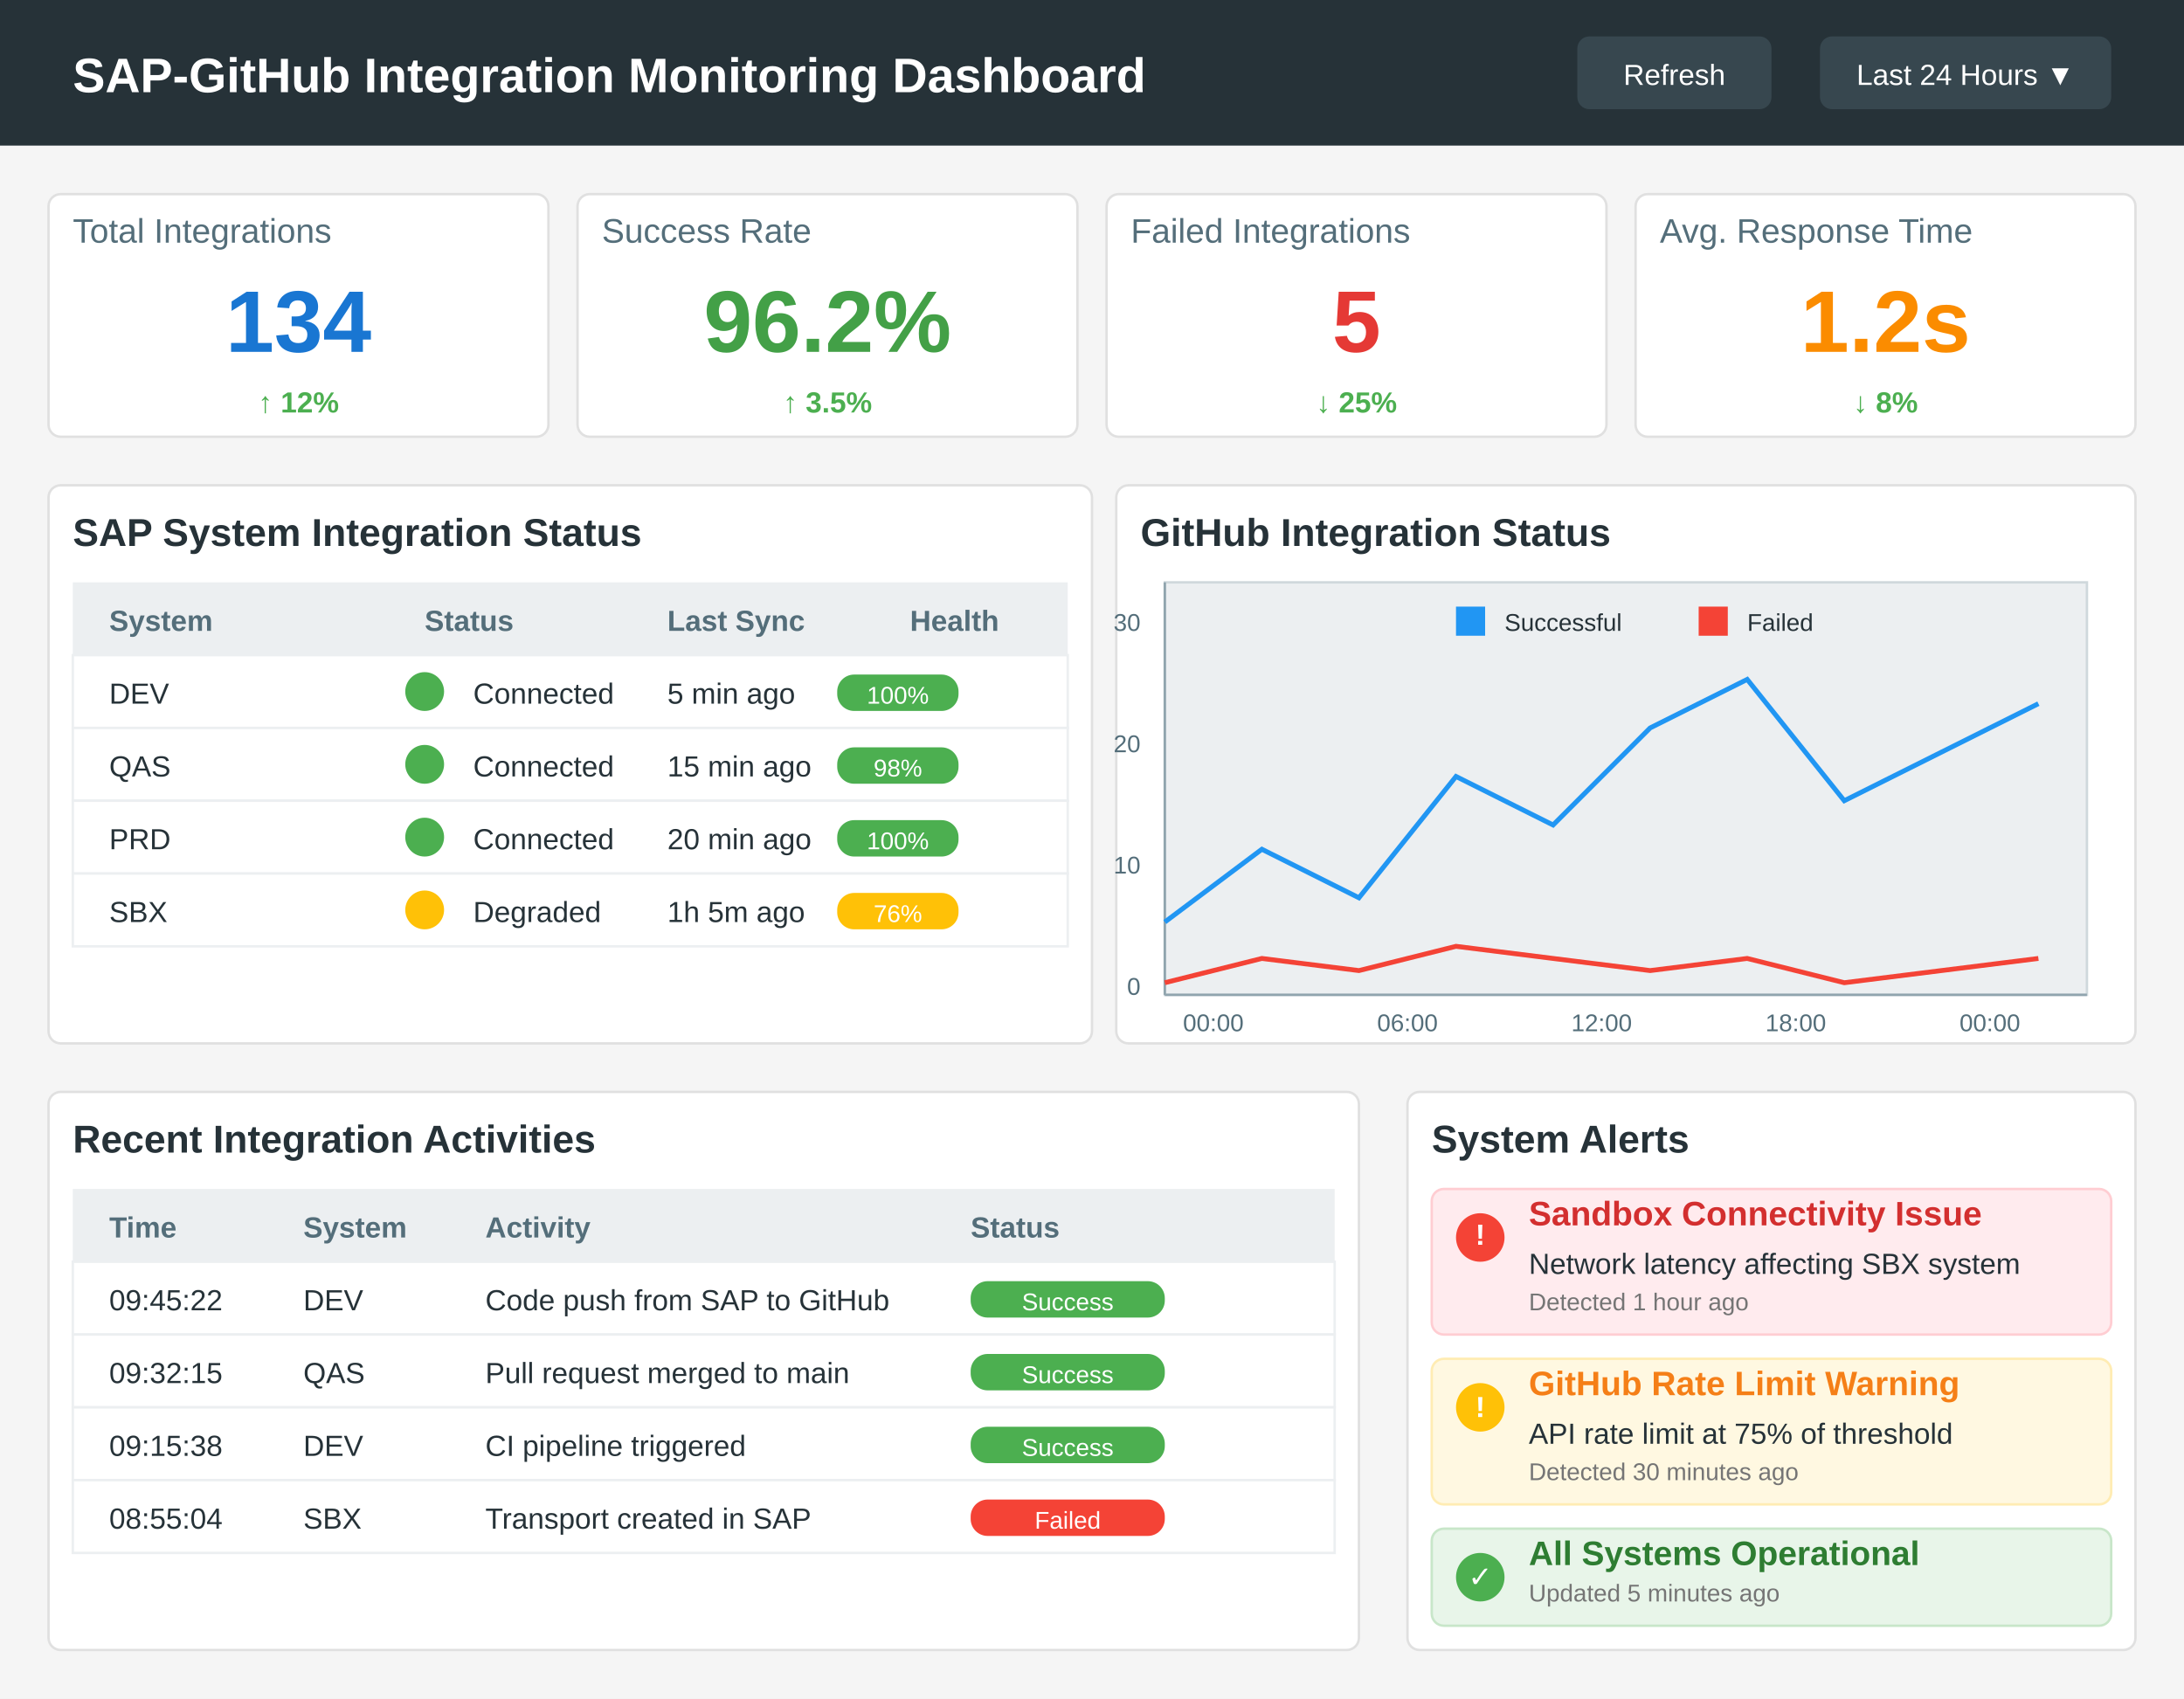
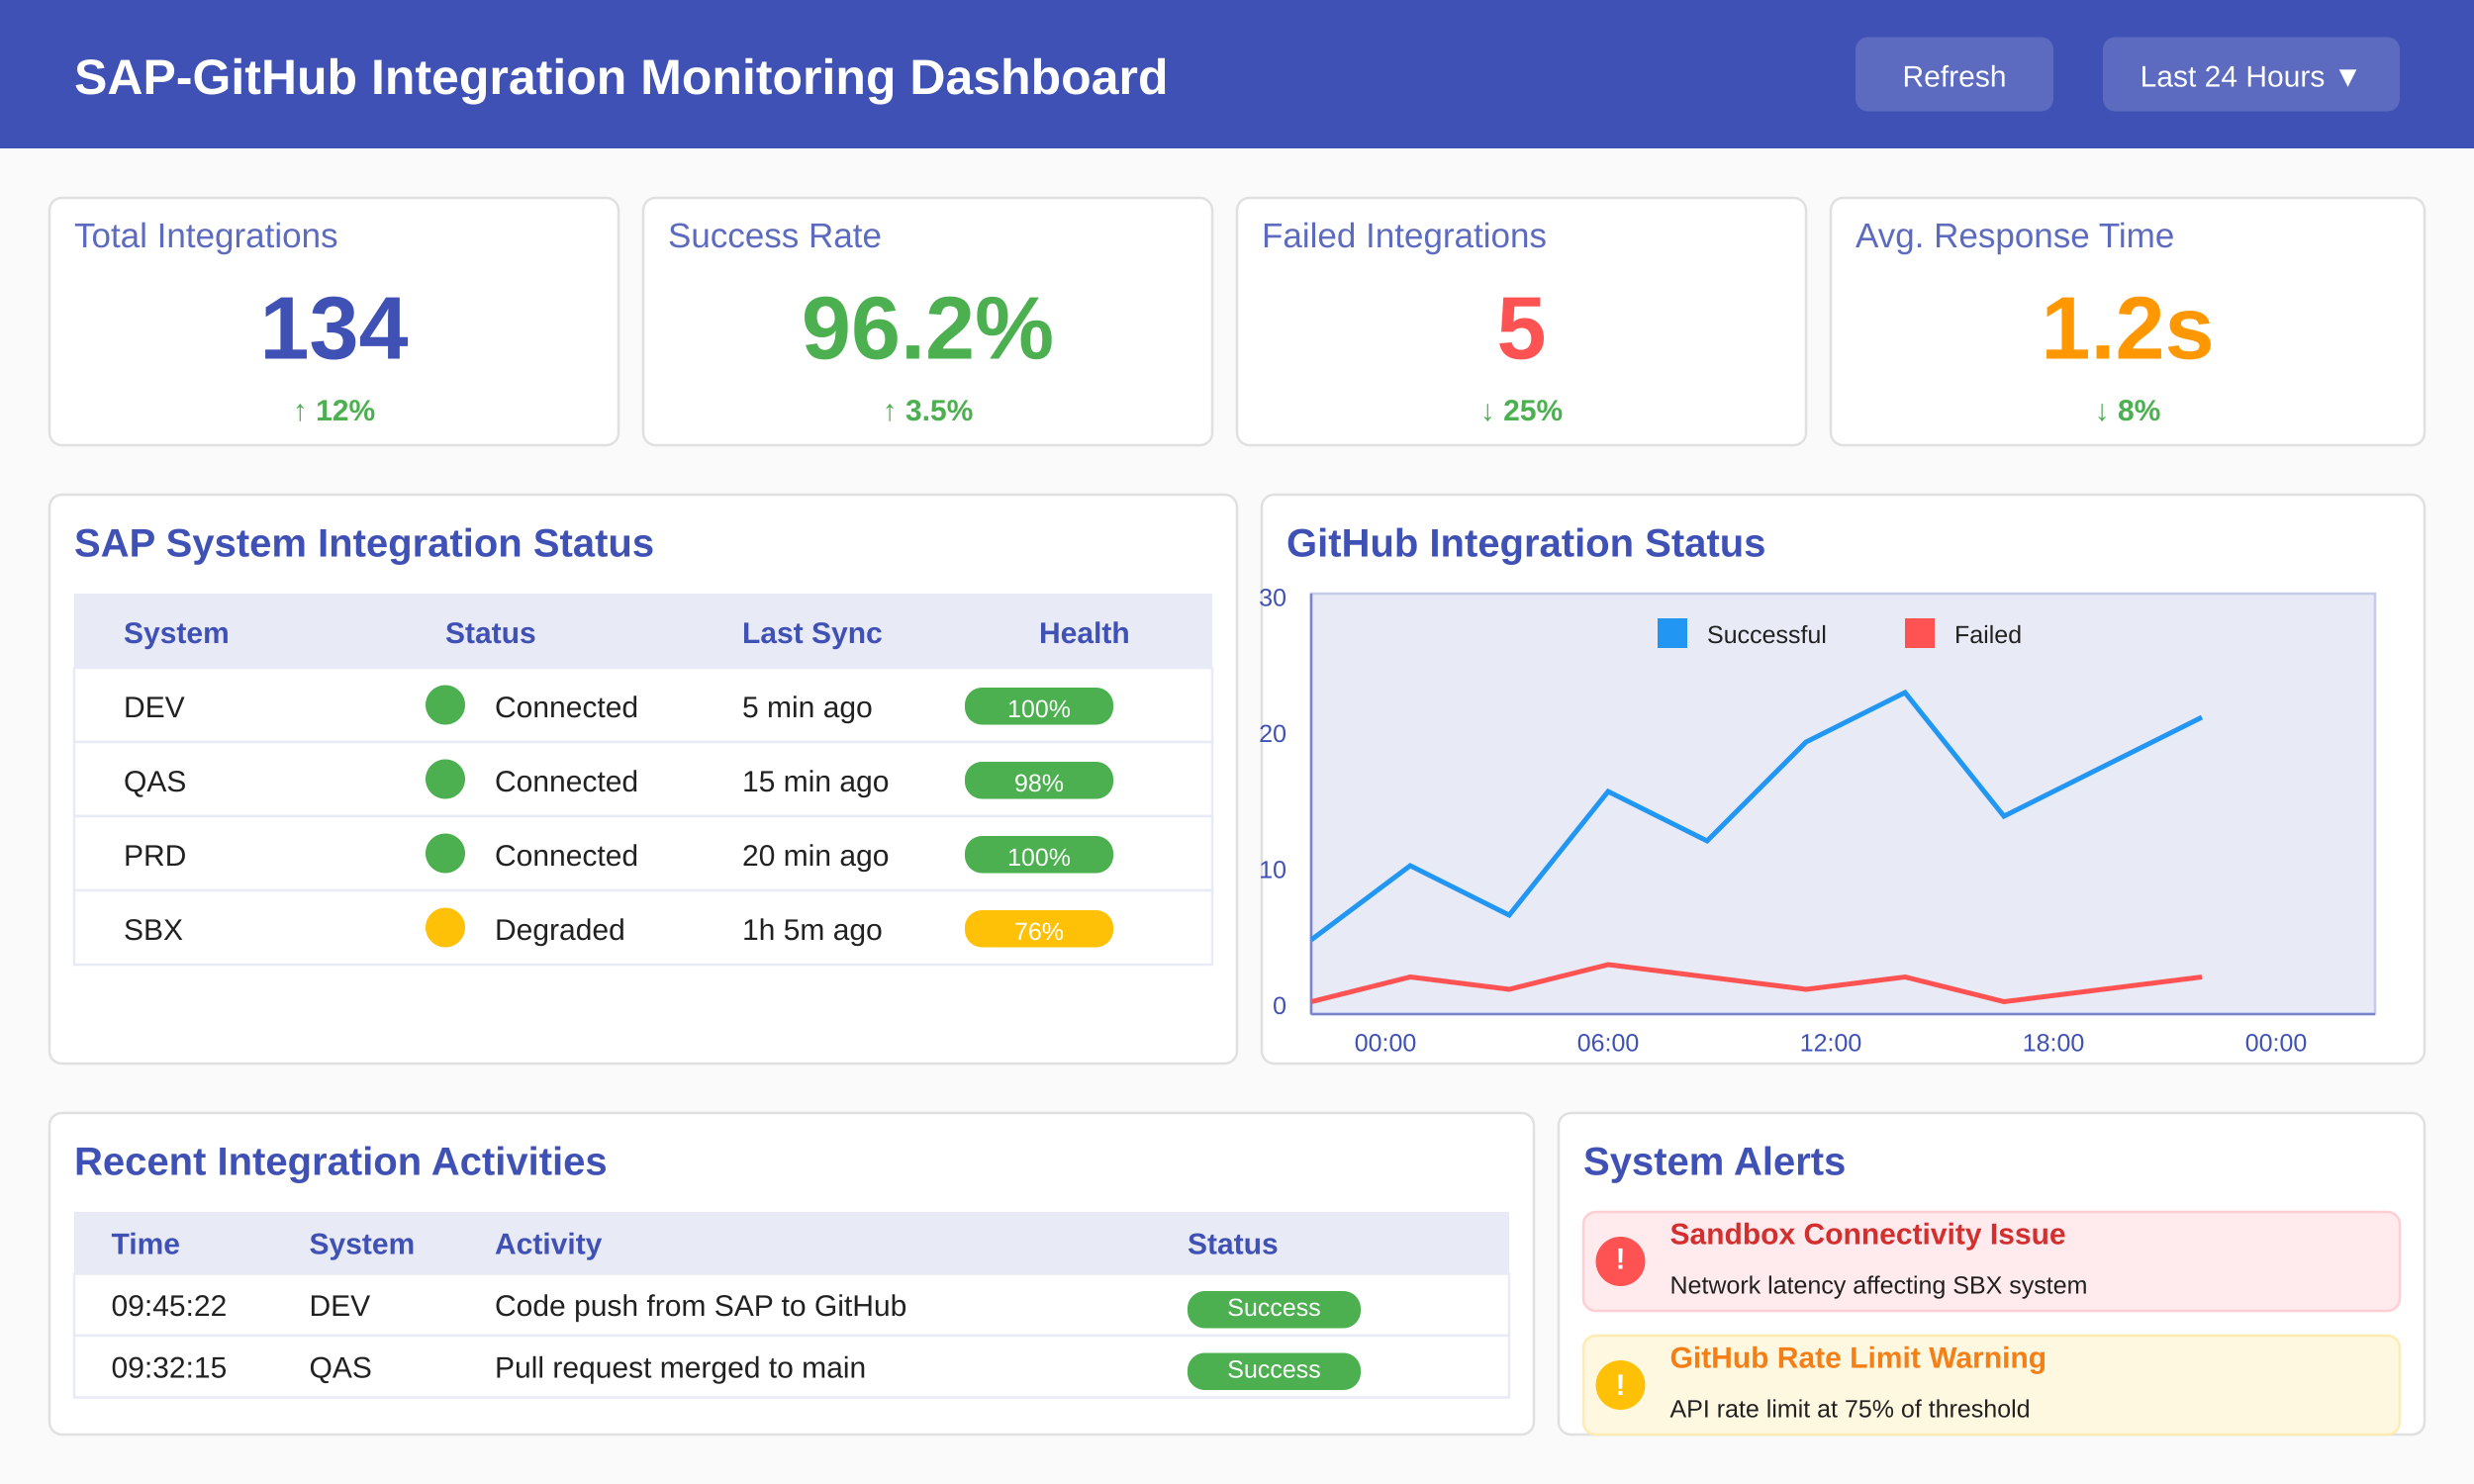
- <svg xmlns="http://www.w3.org/2000/svg" width="900" height="700">
-   <rect width="900" height="700" fill="#F5F5F5" />
-   <rect width="900" height="60" fill="#263238" />
+ <svg xmlns="http://www.w3.org/2000/svg" width="1000" height="600">
+   <rect width="1000" height="600" fill="#FAFAFA" />
+   <rect width="1000" height="60" fill="#3F51B5" />
  <text x="30" y="38" font-family="Arial" font-size="20" fill="white" font-weight="bold">SAP-GitHub Integration Monitoring Dashboard</text>
-   <rect x="650" y="15" width="80" height="30" rx="5" ry="5" fill="#37474F" />
-   <text x="690" y="35" font-family="Arial" font-size="12" fill="white" text-anchor="middle">Refresh</text>
-   <rect x="750" y="15" width="120" height="30" rx="5" ry="5" fill="#37474F" />
-   <text x="810" y="35" font-family="Arial" font-size="12" fill="white" text-anchor="middle">Last 24 Hours ▼</text>
-   <rect x="20" y="80" width="206" height="100" rx="5" ry="5" fill="white" stroke="#E0E0E0" stroke-width="1" />
-   <text x="30" y="100" font-family="Arial" font-size="14" fill="#546E7A">Total Integrations</text>
-   <text x="123" y="145" font-family="Arial" font-size="36" fill="#1976D2" font-weight="bold" text-anchor="middle">134</text>
-   <text x="123" y="170" font-family="Arial" font-size="12" fill="#4CAF50" font-weight="bold" text-anchor="middle">↑ 12%</text>
-   <rect x="238" y="80" width="206" height="100" rx="5" ry="5" fill="white" stroke="#E0E0E0" stroke-width="1" />
-   <text x="248" y="100" font-family="Arial" font-size="14" fill="#546E7A">Success Rate</text>
-   <text x="341" y="145" font-family="Arial" font-size="36" fill="#43A047" font-weight="bold" text-anchor="middle">96.2%</text>
-   <text x="341" y="170" font-family="Arial" font-size="12" fill="#4CAF50" font-weight="bold" text-anchor="middle">↑ 3.5%</text>
-   <rect x="456" y="80" width="206" height="100" rx="5" ry="5" fill="white" stroke="#E0E0E0" stroke-width="1" />
-   <text x="466" y="100" font-family="Arial" font-size="14" fill="#546E7A">Failed Integrations</text>
-   <text x="559" y="145" font-family="Arial" font-size="36" fill="#E53935" font-weight="bold" text-anchor="middle">5</text>
-   <text x="559" y="170" font-family="Arial" font-size="12" fill="#4CAF50" font-weight="bold" text-anchor="middle">↓ 25%</text>
-   <rect x="674" y="80" width="206" height="100" rx="5" ry="5" fill="white" stroke="#E0E0E0" stroke-width="1" />
-   <text x="684" y="100" font-family="Arial" font-size="14" fill="#546E7A">Avg. Response Time</text>
-   <text x="777" y="145" font-family="Arial" font-size="36" fill="#FB8C00" font-weight="bold" text-anchor="middle">1.2s</text>
-   <text x="777" y="170" font-family="Arial" font-size="12" fill="#4CAF50" font-weight="bold" text-anchor="middle">↓ 8%</text>
-   <rect x="20" y="200" width="430" height="230" rx="5" ry="5" fill="white" stroke="#E0E0E0" stroke-width="1" />
-   <text x="30" y="225" font-family="Arial" font-size="16" fill="#263238" font-weight="bold">SAP System Integration Status</text>
-   <rect x="30" y="240" width="410" height="30" fill="#ECEFF1" />
-   <text x="45" y="260" font-family="Arial" font-size="12" fill="#546E7A" font-weight="bold">System</text>
-   <text x="175" y="260" font-family="Arial" font-size="12" fill="#546E7A" font-weight="bold">Status</text>
-   <text x="275" y="260" font-family="Arial" font-size="12" fill="#546E7A" font-weight="bold">Last Sync</text>
-   <text x="375" y="260" font-family="Arial" font-size="12" fill="#546E7A" font-weight="bold">Health</text>
-   <rect x="30" y="270" width="410" height="30" fill="white" stroke="#ECEFF1" stroke-width="1" />
-   <text x="45" y="290" font-family="Arial" font-size="12" fill="#263238">DEV</text>
-   <circle cx="175" cy="285" r="8" fill="#4CAF50" />
-   <text x="195" y="290" font-family="Arial" font-size="12" fill="#263238">Connected</text>
-   <text x="275" y="290" font-family="Arial" font-size="12" fill="#263238">5 min ago</text>
-   <rect x="345" y="278" width="50" height="15" rx="7" ry="7" fill="#4CAF50" />
-   <text x="370" y="290" font-family="Arial" font-size="10" fill="white" text-anchor="middle">100%</text>
-   <rect x="30" y="300" width="410" height="30" fill="white" stroke="#ECEFF1" stroke-width="1" />
-   <text x="45" y="320" font-family="Arial" font-size="12" fill="#263238">QAS</text>
-   <circle cx="175" cy="315" r="8" fill="#4CAF50" />
-   <text x="195" y="320" font-family="Arial" font-size="12" fill="#263238">Connected</text>
-   <text x="275" y="320" font-family="Arial" font-size="12" fill="#263238">15 min ago</text>
-   <rect x="345" y="308" width="50" height="15" rx="7" ry="7" fill="#4CAF50" />
-   <text x="370" y="320" font-family="Arial" font-size="10" fill="white" text-anchor="middle">98%</text>
-   <rect x="30" y="330" width="410" height="30" fill="white" stroke="#ECEFF1" stroke-width="1" />
-   <text x="45" y="350" font-family="Arial" font-size="12" fill="#263238">PRD</text>
-   <circle cx="175" cy="345" r="8" fill="#4CAF50" />
-   <text x="195" y="350" font-family="Arial" font-size="12" fill="#263238">Connected</text>
-   <text x="275" y="350" font-family="Arial" font-size="12" fill="#263238">20 min ago</text>
-   <rect x="345" y="338" width="50" height="15" rx="7" ry="7" fill="#4CAF50" />
-   <text x="370" y="350" font-family="Arial" font-size="10" fill="white" text-anchor="middle">100%</text>
-   <rect x="30" y="360" width="410" height="30" fill="white" stroke="#ECEFF1" stroke-width="1" />
-   <text x="45" y="380" font-family="Arial" font-size="12" fill="#263238">SBX</text>
-   <circle cx="175" cy="375" r="8" fill="#FFC107" />
-   <text x="195" y="380" font-family="Arial" font-size="12" fill="#263238">Degraded</text>
-   <text x="275" y="380" font-family="Arial" font-size="12" fill="#263238">1h 5m ago</text>
-   <rect x="345" y="368" width="50" height="15" rx="7" ry="7" fill="#FFC107" />
-   <text x="370" y="380" font-family="Arial" font-size="10" fill="white" text-anchor="middle">76%</text>
-   <rect x="460" y="200" width="420" height="230" rx="5" ry="5" fill="white" stroke="#E0E0E0" stroke-width="1" />
-   <text x="470" y="225" font-family="Arial" font-size="16" fill="#263238" font-weight="bold">GitHub Integration Status</text>
-   <rect x="480" y="240" width="380" height="170" fill="#ECEFF1" stroke="#CFD8DC" stroke-width="1" />
-   <line x1="480" y1="410" x2="860" y2="410" stroke="#90A4AE" stroke-width="1" />
-   <line x1="480" y1="240" x2="480" y2="410" stroke="#90A4AE" stroke-width="1" />
-   <text x="500" y="425" font-family="Arial" font-size="10" fill="#546E7A" text-anchor="middle">00:00</text>
-   <text x="580" y="425" font-family="Arial" font-size="10" fill="#546E7A" text-anchor="middle">06:00</text>
-   <text x="660" y="425" font-family="Arial" font-size="10" fill="#546E7A" text-anchor="middle">12:00</text>
-   <text x="740" y="425" font-family="Arial" font-size="10" fill="#546E7A" text-anchor="middle">18:00</text>
-   <text x="820" y="425" font-family="Arial" font-size="10" fill="#546E7A" text-anchor="middle">00:00</text>
-   <text x="470" y="410" font-family="Arial" font-size="10" fill="#546E7A" text-anchor="end">0</text>
-   <text x="470" y="360" font-family="Arial" font-size="10" fill="#546E7A" text-anchor="end">10</text>
-   <text x="470" y="310" font-family="Arial" font-size="10" fill="#546E7A" text-anchor="end">20</text>
-   <text x="470" y="260" font-family="Arial" font-size="10" fill="#546E7A" text-anchor="end">30</text>
-   <polyline points="480,380 520,350 560,370 600,320 640,340 680,300 720,280 760,330 800,310 840,290" fill="none" stroke="#2196F3" stroke-width="2" />
-   <polyline points="480,405 520,395 560,400 600,390 640,395 680,400 720,395 760,405 800,400 840,395" fill="none" stroke="#F44336" stroke-width="2" />
-   <rect x="600" y="250" width="12" height="12" fill="#2196F3" />
-   <text x="620" y="260" font-family="Arial" font-size="10" fill="#263238">Successful</text>
-   <rect x="700" y="250" width="12" height="12" fill="#F44336" />
-   <text x="720" y="260" font-family="Arial" font-size="10" fill="#263238">Failed</text>
-   <rect x="20" y="450" width="540" height="230" rx="5" ry="5" fill="white" stroke="#E0E0E0" stroke-width="1" />
-   <text x="30" y="475" font-family="Arial" font-size="16" fill="#263238" font-weight="bold">Recent Integration Activities</text>
-   <rect x="30" y="490" width="520" height="30" fill="#ECEFF1" />
-   <text x="45" y="510" font-family="Arial" font-size="12" fill="#546E7A" font-weight="bold">Time</text>
-   <text x="125" y="510" font-family="Arial" font-size="12" fill="#546E7A" font-weight="bold">System</text>
-   <text x="200" y="510" font-family="Arial" font-size="12" fill="#546E7A" font-weight="bold">Activity</text>
-   <text x="400" y="510" font-family="Arial" font-size="12" fill="#546E7A" font-weight="bold">Status</text>
-   <rect x="30" y="520" width="520" height="30" fill="white" stroke="#ECEFF1" stroke-width="1" />
-   <text x="45" y="540" font-family="Arial" font-size="12" fill="#263238">09:45:22</text>
-   <text x="125" y="540" font-family="Arial" font-size="12" fill="#263238">DEV</text>
-   <text x="200" y="540" font-family="Arial" font-size="12" fill="#263238">Code push from SAP to GitHub</text>
-   <rect x="400" y="528" width="80" height="15" rx="7" ry="7" fill="#4CAF50" />
-   <text x="440" y="540" font-family="Arial" font-size="10" fill="white" text-anchor="middle">Success</text>
-   <rect x="30" y="550" width="520" height="30" fill="white" stroke="#ECEFF1" stroke-width="1" />
-   <text x="45" y="570" font-family="Arial" font-size="12" fill="#263238">09:32:15</text>
-   <text x="125" y="570" font-family="Arial" font-size="12" fill="#263238">QAS</text>
-   <text x="200" y="570" font-family="Arial" font-size="12" fill="#263238">Pull request merged to main</text>
-   <rect x="400" y="558" width="80" height="15" rx="7" ry="7" fill="#4CAF50" />
-   <text x="440" y="570" font-family="Arial" font-size="10" fill="white" text-anchor="middle">Success</text>
-   <rect x="30" y="580" width="520" height="30" fill="white" stroke="#ECEFF1" stroke-width="1" />
-   <text x="45" y="600" font-family="Arial" font-size="12" fill="#263238">09:15:38</text>
-   <text x="125" y="600" font-family="Arial" font-size="12" fill="#263238">DEV</text>
-   <text x="200" y="600" font-family="Arial" font-size="12" fill="#263238">CI pipeline triggered</text>
-   <rect x="400" y="588" width="80" height="15" rx="7" ry="7" fill="#4CAF50" />
-   <text x="440" y="600" font-family="Arial" font-size="10" fill="white" text-anchor="middle">Success</text>
-   <rect x="30" y="610" width="520" height="30" fill="white" stroke="#ECEFF1" stroke-width="1" />
-   <text x="45" y="630" font-family="Arial" font-size="12" fill="#263238">08:55:04</text>
-   <text x="125" y="630" font-family="Arial" font-size="12" fill="#263238">SBX</text>
-   <text x="200" y="630" font-family="Arial" font-size="12" fill="#263238">Transport created in SAP</text>
-   <rect x="400" y="618" width="80" height="15" rx="7" ry="7" fill="#F44336" />
-   <text x="440" y="630" font-family="Arial" font-size="10" fill="white" text-anchor="middle">Failed</text>
-   <rect x="580" y="450" width="300" height="230" rx="5" ry="5" fill="white" stroke="#E0E0E0" stroke-width="1" />
-   <text x="590" y="475" font-family="Arial" font-size="16" fill="#263238" font-weight="bold">System Alerts</text>
-   <rect x="590" y="490" width="280" height="60" rx="5" ry="5" fill="#FFEBEE" stroke="#FFCDD2" stroke-width="1" />
-   <circle cx="610" cy="510" r="10" fill="#F44336" />
-   <text x="610" y="513" font-family="Arial" font-size="12" fill="white" text-anchor="middle" font-weight="bold">!</text>
-   <text x="630" y="505" font-family="Arial" font-size="14" fill="#D32F2F" font-weight="bold">Sandbox Connectivity Issue</text>
-   <text x="630" y="525" font-family="Arial" font-size="12" fill="#263238">Network latency affecting SBX system</text>
-   <text x="630" y="540" font-family="Arial" font-size="10" fill="#757575">Detected 1 hour ago</text>
-   <rect x="590" y="560" width="280" height="60" rx="5" ry="5" fill="#FFF8E1" stroke="#FFECB3" stroke-width="1" />
-   <circle cx="610" cy="580" r="10" fill="#FFC107" />
-   <text x="610" y="584" font-family="Arial" font-size="12" fill="white" text-anchor="middle" font-weight="bold">!</text>
-   <text x="630" y="575" font-family="Arial" font-size="14" fill="#F57F17" font-weight="bold">GitHub Rate Limit Warning</text>
-   <text x="630" y="595" font-family="Arial" font-size="12" fill="#263238">API rate limit at 75% of threshold</text>
-   <text x="630" y="610" font-family="Arial" font-size="10" fill="#757575">Detected 30 minutes ago</text>
-   <rect x="590" y="630" width="280" height="40" rx="5" ry="5" fill="#E8F5E9" stroke="#C8E6C9" stroke-width="1" />
-   <circle cx="610" cy="650" r="10" fill="#4CAF50" />
-   <text x="610" y="654" font-family="Arial" font-size="12" fill="white" text-anchor="middle" font-weight="bold">✓</text>
-   <text x="630" y="645" font-family="Arial" font-size="14" fill="#2E7D32" font-weight="bold">All Systems Operational</text>
-   <text x="630" y="660" font-family="Arial" font-size="10" fill="#757575">Updated 5 minutes ago</text>
+   <rect x="750" y="15" width="80" height="30" rx="5" ry="5" fill="#5C6BC0" />
+   <text x="790" y="35" font-family="Arial" font-size="12" fill="white" text-anchor="middle">Refresh</text>
+   <rect x="850" y="15" width="120" height="30" rx="5" ry="5" fill="#5C6BC0" />
+   <text x="910" y="35" font-family="Arial" font-size="12" fill="white" text-anchor="middle">Last 24 Hours ▼</text>
+   <rect x="20" y="80" width="230" height="100" rx="5" ry="5" fill="white" stroke="#E0E0E0" stroke-width="1" />
+   <text x="30" y="100" font-family="Arial" font-size="14" fill="#5C6BC0">Total Integrations</text>
+   <text x="135" y="145" font-family="Arial" font-size="36" fill="#3F51B5" font-weight="bold" text-anchor="middle">134</text>
+   <text x="135" y="170" font-family="Arial" font-size="12" fill="#4CAF50" font-weight="bold" text-anchor="middle">↑ 12%</text>
+   <rect x="260" y="80" width="230" height="100" rx="5" ry="5" fill="white" stroke="#E0E0E0" stroke-width="1" />
+   <text x="270" y="100" font-family="Arial" font-size="14" fill="#5C6BC0">Success Rate</text>
+   <text x="375" y="145" font-family="Arial" font-size="36" fill="#4CAF50" font-weight="bold" text-anchor="middle">96.2%</text>
+   <text x="375" y="170" font-family="Arial" font-size="12" fill="#4CAF50" font-weight="bold" text-anchor="middle">↑ 3.5%</text>
+   <rect x="500" y="80" width="230" height="100" rx="5" ry="5" fill="white" stroke="#E0E0E0" stroke-width="1" />
+   <text x="510" y="100" font-family="Arial" font-size="14" fill="#5C6BC0">Failed Integrations</text>
+   <text x="615" y="145" font-family="Arial" font-size="36" fill="#FF5252" font-weight="bold" text-anchor="middle">5</text>
+   <text x="615" y="170" font-family="Arial" font-size="12" fill="#4CAF50" font-weight="bold" text-anchor="middle">↓ 25%</text>
+   <rect x="740" y="80" width="240" height="100" rx="5" ry="5" fill="white" stroke="#E0E0E0" stroke-width="1" />
+   <text x="750" y="100" font-family="Arial" font-size="14" fill="#5C6BC0">Avg. Response Time</text>
+   <text x="860" y="145" font-family="Arial" font-size="36" fill="#FF9800" font-weight="bold" text-anchor="middle">1.2s</text>
+   <text x="860" y="170" font-family="Arial" font-size="12" fill="#4CAF50" font-weight="bold" text-anchor="middle">↓ 8%</text>
+   <rect x="20" y="200" width="480" height="230" rx="5" ry="5" fill="white" stroke="#E0E0E0" stroke-width="1" />
+   <text x="30" y="225" font-family="Arial" font-size="16" fill="#3F51B5" font-weight="bold">SAP System Integration Status</text>
+   <rect x="30" y="240" width="460" height="30" fill="#E8EAF6" />
+   <text x="50" y="260" font-family="Arial" font-size="12" fill="#3F51B5" font-weight="bold">System</text>
+   <text x="180" y="260" font-family="Arial" font-size="12" fill="#3F51B5" font-weight="bold">Status</text>
+   <text x="300" y="260" font-family="Arial" font-size="12" fill="#3F51B5" font-weight="bold">Last Sync</text>
+   <text x="420" y="260" font-family="Arial" font-size="12" fill="#3F51B5" font-weight="bold">Health</text>
+   <rect x="30" y="270" width="460" height="30" fill="white" stroke="#E8EAF6" stroke-width="1" />
+   <text x="50" y="290" font-family="Arial" font-size="12" fill="#212121">DEV</text>
+   <circle cx="180" cy="285" r="8" fill="#4CAF50" />
+   <text x="200" y="290" font-family="Arial" font-size="12" fill="#212121">Connected</text>
+   <text x="300" y="290" font-family="Arial" font-size="12" fill="#212121">5 min ago</text>
+   <rect x="390" y="278" width="60" height="15" rx="7" ry="7" fill="#4CAF50" />
+   <text x="420" y="290" font-family="Arial" font-size="10" fill="white" text-anchor="middle">100%</text>
+   <rect x="30" y="300" width="460" height="30" fill="white" stroke="#E8EAF6" stroke-width="1" />
+   <text x="50" y="320" font-family="Arial" font-size="12" fill="#212121">QAS</text>
+   <circle cx="180" cy="315" r="8" fill="#4CAF50" />
+   <text x="200" y="320" font-family="Arial" font-size="12" fill="#212121">Connected</text>
+   <text x="300" y="320" font-family="Arial" font-size="12" fill="#212121">15 min ago</text>
+   <rect x="390" y="308" width="60" height="15" rx="7" ry="7" fill="#4CAF50" />
+   <text x="420" y="320" font-family="Arial" font-size="10" fill="white" text-anchor="middle">98%</text>
+   <rect x="30" y="330" width="460" height="30" fill="white" stroke="#E8EAF6" stroke-width="1" />
+   <text x="50" y="350" font-family="Arial" font-size="12" fill="#212121">PRD</text>
+   <circle cx="180" cy="345" r="8" fill="#4CAF50" />
+   <text x="200" y="350" font-family="Arial" font-size="12" fill="#212121">Connected</text>
+   <text x="300" y="350" font-family="Arial" font-size="12" fill="#212121">20 min ago</text>
+   <rect x="390" y="338" width="60" height="15" rx="7" ry="7" fill="#4CAF50" />
+   <text x="420" y="350" font-family="Arial" font-size="10" fill="white" text-anchor="middle">100%</text>
+   <rect x="30" y="360" width="460" height="30" fill="white" stroke="#E8EAF6" stroke-width="1" />
+   <text x="50" y="380" font-family="Arial" font-size="12" fill="#212121">SBX</text>
+   <circle cx="180" cy="375" r="8" fill="#FFC107" />
+   <text x="200" y="380" font-family="Arial" font-size="12" fill="#212121">Degraded</text>
+   <text x="300" y="380" font-family="Arial" font-size="12" fill="#212121">1h 5m ago</text>
+   <rect x="390" y="368" width="60" height="15" rx="7" ry="7" fill="#FFC107" />
+   <text x="420" y="380" font-family="Arial" font-size="10" fill="white" text-anchor="middle">76%</text>
+   <rect x="510" y="200" width="470" height="230" rx="5" ry="5" fill="white" stroke="#E0E0E0" stroke-width="1" />
+   <text x="520" y="225" font-family="Arial" font-size="16" fill="#3F51B5" font-weight="bold">GitHub Integration Status</text>
+   <rect x="530" y="240" width="430" height="170" fill="#E8EAF6" stroke="#C5CAE9" stroke-width="1" />
+   <line x1="530" y1="410" x2="960" y2="410" stroke="#7986CB" stroke-width="1" />
+   <line x1="530" y1="240" x2="530" y2="410" stroke="#7986CB" stroke-width="1" />
+   <text x="560" y="425" font-family="Arial" font-size="10" fill="#3F51B5" text-anchor="middle">00:00</text>
+   <text x="650" y="425" font-family="Arial" font-size="10" fill="#3F51B5" text-anchor="middle">06:00</text>
+   <text x="740" y="425" font-family="Arial" font-size="10" fill="#3F51B5" text-anchor="middle">12:00</text>
+   <text x="830" y="425" font-family="Arial" font-size="10" fill="#3F51B5" text-anchor="middle">18:00</text>
+   <text x="920" y="425" font-family="Arial" font-size="10" fill="#3F51B5" text-anchor="middle">00:00</text>
+   <text x="520" y="410" font-family="Arial" font-size="10" fill="#3F51B5" text-anchor="end">0</text>
+   <text x="520" y="355" font-family="Arial" font-size="10" fill="#3F51B5" text-anchor="end">10</text>
+   <text x="520" y="300" font-family="Arial" font-size="10" fill="#3F51B5" text-anchor="end">20</text>
+   <text x="520" y="245" font-family="Arial" font-size="10" fill="#3F51B5" text-anchor="end">30</text>
+   <polyline points="530,380 570,350 610,370 650,320 690,340 730,300 770,280 810,330 850,310 890,290" fill="none" stroke="#2196F3" stroke-width="2" />
+   <polyline points="530,405 570,395 610,400 650,390 690,395 730,400 770,395 810,405 850,400 890,395" fill="none" stroke="#FF5252" stroke-width="2" />
+   <rect x="670" y="250" width="12" height="12" fill="#2196F3" />
+   <text x="690" y="260" font-family="Arial" font-size="10" fill="#212121">Successful</text>
+   <rect x="770" y="250" width="12" height="12" fill="#FF5252" />
+   <text x="790" y="260" font-family="Arial" font-size="10" fill="#212121">Failed</text>
+   <rect x="20" y="450" width="600" height="130" rx="5" ry="5" fill="white" stroke="#E0E0E0" stroke-width="1" />
+   <text x="30" y="475" font-family="Arial" font-size="16" fill="#3F51B5" font-weight="bold">Recent Integration Activities</text>
+   <rect x="30" y="490" width="580" height="25" fill="#E8EAF6" />
+   <text x="45" y="507" font-family="Arial" font-size="12" fill="#3F51B5" font-weight="bold">Time</text>
+   <text x="125" y="507" font-family="Arial" font-size="12" fill="#3F51B5" font-weight="bold">System</text>
+   <text x="200" y="507" font-family="Arial" font-size="12" fill="#3F51B5" font-weight="bold">Activity</text>
+   <text x="480" y="507" font-family="Arial" font-size="12" fill="#3F51B5" font-weight="bold">Status</text>
+   <rect x="30" y="515" width="580" height="25" fill="white" stroke="#E8EAF6" stroke-width="1" />
+   <text x="45" y="532" font-family="Arial" font-size="12" fill="#212121">09:45:22</text>
+   <text x="125" y="532" font-family="Arial" font-size="12" fill="#212121">DEV</text>
+   <text x="200" y="532" font-family="Arial" font-size="12" fill="#212121">Code push from SAP to GitHub</text>
+   <rect x="480" y="522" width="70" height="15" rx="7" ry="7" fill="#4CAF50" />
+   <text x="515" y="532" font-family="Arial" font-size="10" fill="white" text-anchor="middle">Success</text>
+   <rect x="30" y="540" width="580" height="25" fill="white" stroke="#E8EAF6" stroke-width="1" />
+   <text x="45" y="557" font-family="Arial" font-size="12" fill="#212121">09:32:15</text>
+   <text x="125" y="557" font-family="Arial" font-size="12" fill="#212121">QAS</text>
+   <text x="200" y="557" font-family="Arial" font-size="12" fill="#212121">Pull request merged to main</text>
+   <rect x="480" y="547" width="70" height="15" rx="7" ry="7" fill="#4CAF50" />
+   <text x="515" y="557" font-family="Arial" font-size="10" fill="white" text-anchor="middle">Success</text>
+   <rect x="630" y="450" width="350" height="130" rx="5" ry="5" fill="white" stroke="#E0E0E0" stroke-width="1" />
+   <text x="640" y="475" font-family="Arial" font-size="16" fill="#3F51B5" font-weight="bold">System Alerts</text>
+   <rect x="640" y="490" width="330" height="40" rx="5" ry="5" fill="#FFEBEE" stroke="#FFCDD2" stroke-width="1" />
+   <circle cx="655" cy="510" r="10" fill="#FF5252" />
+   <text x="655" y="513" font-family="Arial" font-size="12" fill="white" text-anchor="middle" font-weight="bold">!</text>
+   <text x="675" y="503" font-family="Arial" font-size="12" fill="#D32F2F" font-weight="bold">Sandbox Connectivity Issue</text>
+   <text x="675" y="523" font-family="Arial" font-size="10" fill="#212121">Network latency affecting SBX system</text>
+   <rect x="640" y="540" width="330" height="40" rx="5" ry="5" fill="#FFF8E1" stroke="#FFECB3" stroke-width="1" />
+   <circle cx="655" cy="560" r="10" fill="#FFC107" />
+   <text x="655" y="564" font-family="Arial" font-size="12" fill="white" text-anchor="middle" font-weight="bold">!</text>
+   <text x="675" y="553" font-family="Arial" font-size="12" fill="#F57F17" font-weight="bold">GitHub Rate Limit Warning</text>
+   <text x="675" y="573" font-family="Arial" font-size="10" fill="#212121">API rate limit at 75% of threshold</text>
</svg>
